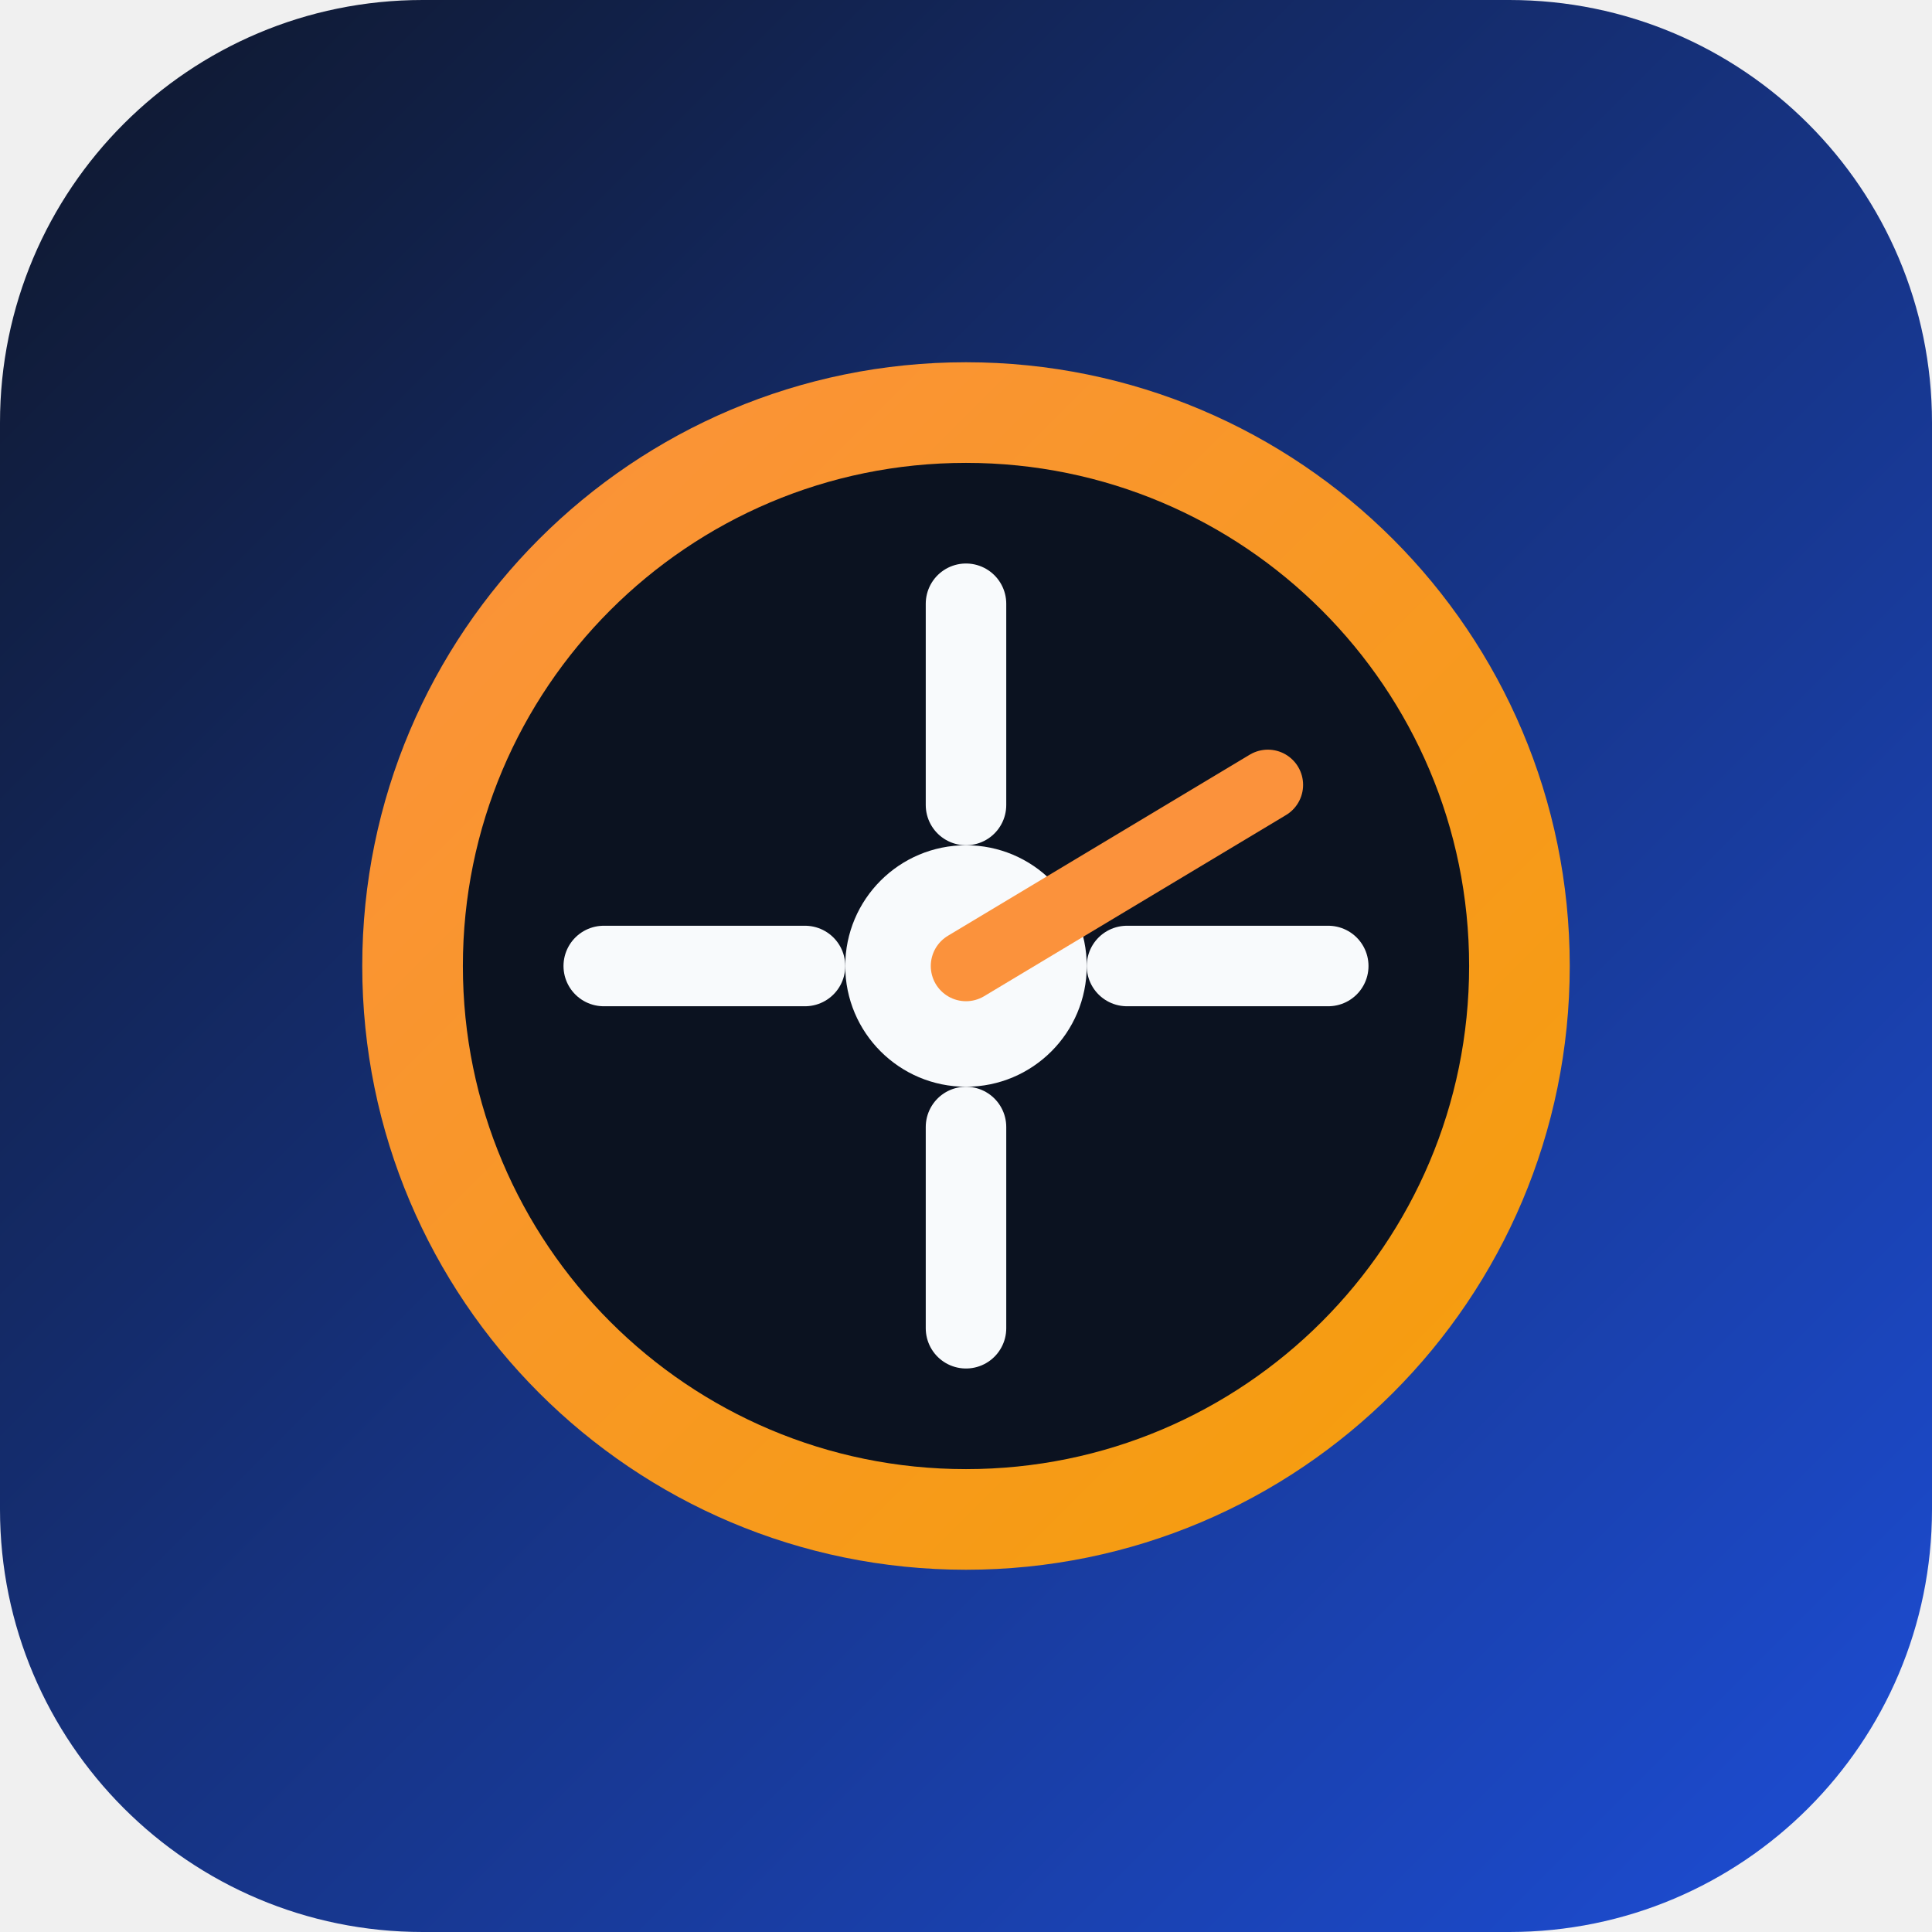
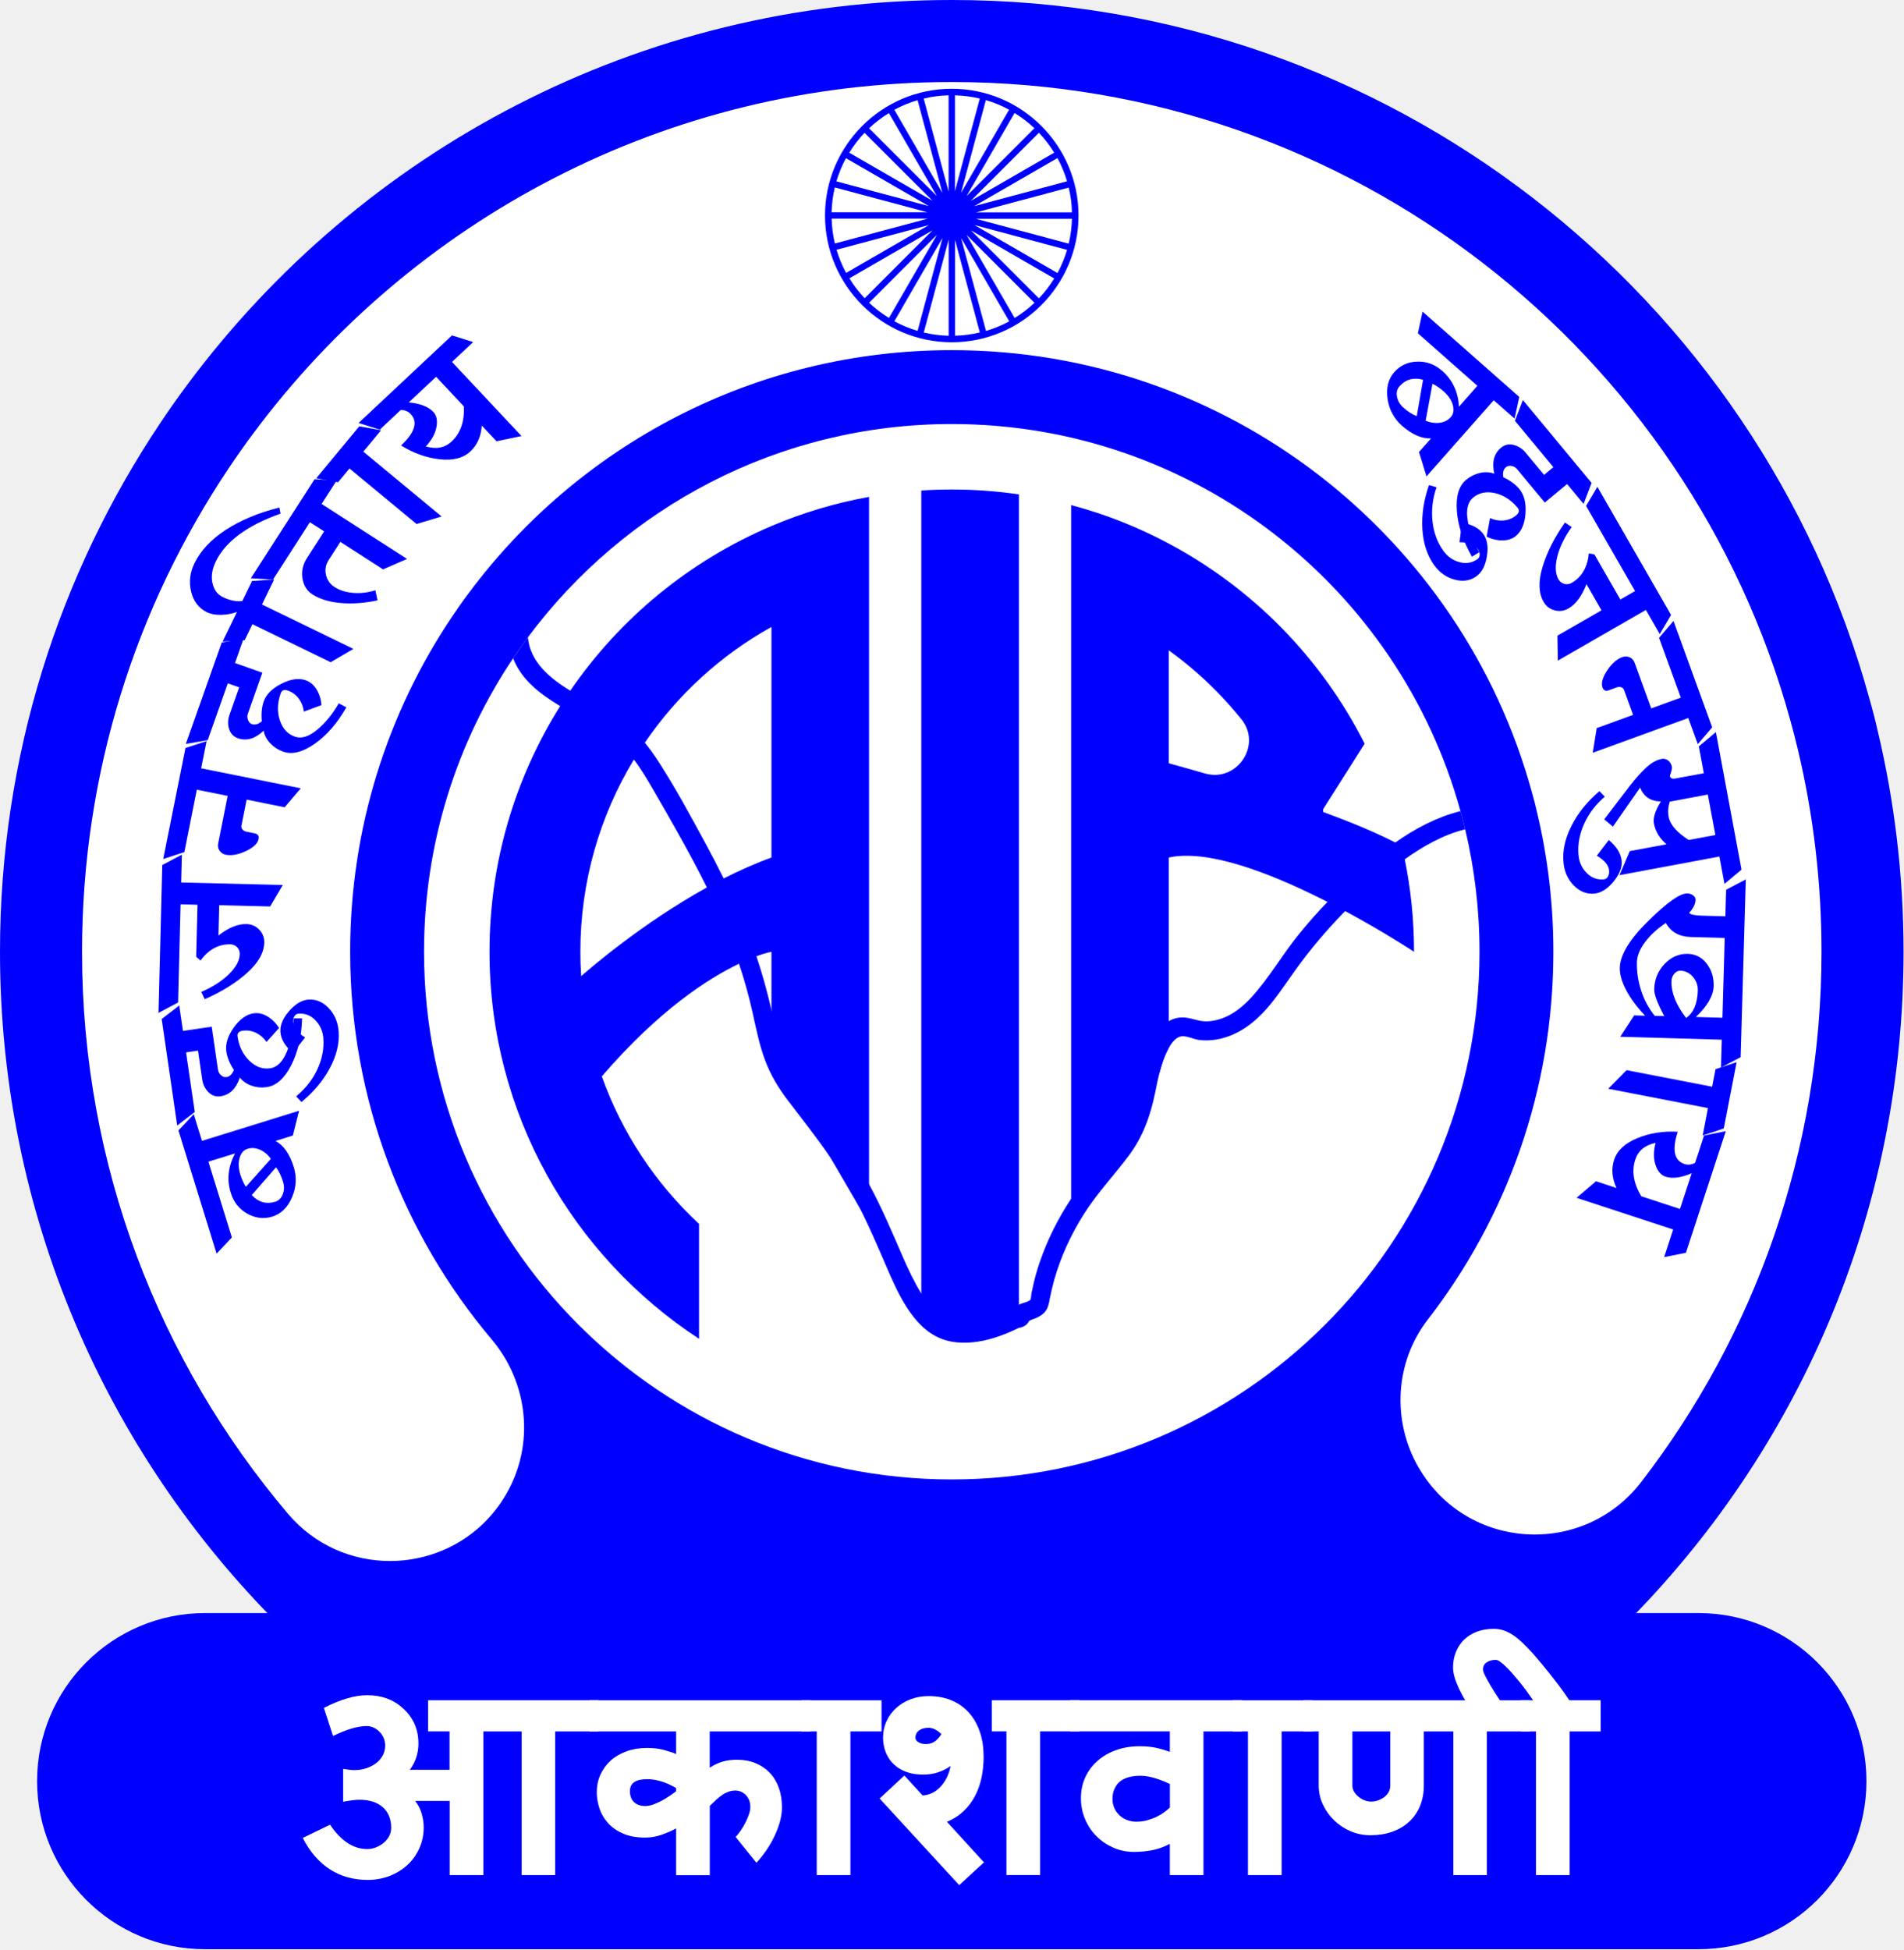
- <svg xmlns="http://www.w3.org/2000/svg" viewBox="0 0 192 192">
+ <svg xmlns="http://www.w3.org/2000/svg" id="Layer_2" data-name="Layer 2" viewBox="0 0 299.16 306.34">
  <defs>
-     <linearGradient id="bg" x1="0" y1="0" x2="1" y2="1">
-       <stop offset="0%" stop-color="#0f172a" />
-       <stop offset="100%" stop-color="#1d4ed8" />
-     </linearGradient>
-     <linearGradient id="dial" x1="0" y1="0" x2="1" y2="1">
-       <stop offset="0%" stop-color="#fb923c" />
-       <stop offset="100%" stop-color="#f59e0b" />
-     </linearGradient>
+     <style>
+       .cls-1 {
+         fill: #fff;
+       }
+ 
+       .cls-1, .cls-2 {
+         stroke-width: 0px;
+       }
+ 
+       .cls-2 {
+         fill: blue;
+       }
+     </style>
  </defs>
-   <rect width="192" height="192" rx="42" fill="url(#bg)" />
-   <circle cx="96" cy="96" r="55" fill="#0b1220" stroke="url(#dial)" stroke-width="10" />
-   <circle cx="96" cy="96" r="12" fill="#f8fafc" />
-   <path d="M60 96h20M112 96h20M96 60v20M96 112v20" stroke="#f8fafc" stroke-width="8" stroke-linecap="round" />
-   <path d="M96 96l30-18" stroke="#fb923c" stroke-width="7" stroke-linecap="round" />
+   <g id="Layer_1-2" data-name="Layer 1">
+     <g>
+       <rect class="cls-2" x="5.83" y="253.51" width="287.5" height="52.83" rx="26.41" ry="26.41" />
+       <path class="cls-2" d="m299.16,149.58c0,82.6-66.96,149.56-149.58,149.56S0,232.18,0,149.58c0-30.8,9.31-59.41,25.25-83.19,1.35-2.02,2.74-4,4.2-5.95C56.7,23.77,100.36,0,149.58,0c68.8,0,126.77,46.46,144.19,109.71.49,1.71.94,3.43,1.33,5.16,2.65,11.15,4.06,22.76,4.06,34.72Z" />
+       <path class="cls-1" d="m232.52,149.58c0,45.8-37.13,82.93-82.94,82.93s-82.94-37.13-82.94-82.93c0-17.08,5.16-32.94,14-46.13.75-1.12,1.52-2.22,2.33-3.3,15.11-20.33,39.32-33.51,66.61-33.51,38.15,0,70.29,25.76,79.95,60.83.27.95.52,1.9.74,2.86,1.47,6.18,2.25,12.62,2.25,19.25Z" />
+       <g>
+         <g>
+           <path class="cls-2" d="m220.77,135.04c-.14-.7-.29-1.39-.45-2.08-.33-.18-.68-.37-1.03-.55-3.18-1.63-7.17-3.27-11.34-4.8v-.44c2.36-3.72,4.17-6.57,6.52-10.29-3.38-6.7-7.77-12.8-12.96-18.11-5.2-5.31-11.21-9.82-17.82-13.34-4.82-2.58-9.96-4.62-15.35-6.05v112.97l13.94-23.94c.14-.55.3-1.1.49-1.64.19-.53.5-1.34.92-2.08v-29.92c6.02-1.33,15.56,2.31,23.64,6.32h.01c.43.21.87.43,1.29.65.96.48,1.89.97,2.78,1.45,6.23,3.35,10.82,6.39,10.82,6.39,0-4.98-.5-9.84-1.46-14.54Zm-31.43-13.49c-1.01-.3-1.92-.56-2.7-.77-1.85-.53-2.95-.82-2.95-.82v-17.75c3.12,2.25,6.01,4.79,8.62,7.61.44.46.86.94,1.28,1.42.42.48.84.97,1.24,1.47.1.1.18.21.27.32.1.13.2.26.29.39,2.75,4.07-1.17,9.56-6.05,8.13Z" />
+           <path class="cls-2" d="m160.13,77.7v129.63c-3.42.62-6.95.95-10.55.95-1.61,0-3.21-.07-4.79-.2V77.09c1.58-.11,3.18-.16,4.79-.16,3.58,0,7.11.26,10.55.77Z" />
+           <path class="cls-2" d="m121.24,82.67c-12.85,5.45-23.82,14.5-31.62,25.88-.55.79-1.08,1.6-1.59,2.42-7.03,11.19-11.1,24.43-11.1,38.61,0,25.46,13.1,47.86,32.93,60.83v-18.06c-6.81-6.32-12.1-14.25-15.28-23.19,9.02-10.47,16.78-15.42,21.56-17.7,1.07-.52,1.99-.89,2.74-1.18,1.52-.55,2.36-.7,2.36-.7v16.41l9.29,15.96,4.68,8.05,1.37,2.35v-114.26c-5.34.96-10.47,2.51-15.34,4.58Zm-7.51,55.39c-.89.46-1.78.93-2.64,1.41-10.31,5.71-18.62,12.94-19.75,13.94-.09-1.27-.13-2.54-.13-3.83,0-11.05,3.07-21.39,8.41-30.21.55-.9,1.12-1.78,1.72-2.65,5.1-7.5,11.93-13.76,19.9-18.19v36.24c-2.54.92-5.07,2.05-7.51,3.29Z" />
+         </g>
+         <g>
+           <path class="cls-2" d="m230.27,130.33c-3.43.85-6.58,2.64-9.45,4.68-.02.01-.03.02-.05.03-3.36,2.41-6.47,5.2-9.36,8.15-.12.11-.23.23-.34.34-2.73,2.82-5.27,5.83-7.56,9.03-2.23,3.11-4.27,6.46-7.44,8.72-1.44,1.03-3.14,1.8-4.89,2.09-.92.15-1.82.19-2.74.07-.87-.11-1.92-.68-2.77-.57-.8.1-1.47.91-1.98,1.82-.42.74-.73,1.55-.92,2.08-.19.54-.35,1.09-.49,1.64-.3,1.12-.52,2.25-.75,3.38-.76,3.65-1.91,6.88-4.17,9.89-2.3,3.07-4.93,5.83-6.99,9.09-2.04,3.23-3.66,6.71-4.69,10.39-.26.95-.49,1.91-.68,2.87-.14.75-.24,1.47-.73,2.09-.45.56-1.05.87-1.7,1.13-.23.09-.48.16-.7.27-.04.02-.07.04-.11.07h-.01c-.28.6-.94,1.03-1.61,1.09-.18.09-.37.18-.55.26-.56.27-1.13.51-1.71.74-1.08.43-2.19.78-3.33,1.02-2.2.44-4.54.52-6.66-.32-4.55-1.8-6.92-7.46-8.72-11.64-1.27-2.95-2.54-5.88-3.96-8.74-.77-1.56-1.6-3.11-2.49-4.62-.7-1.17-1.43-2.31-2.19-3.43-2.11-3.09-4.42-6.01-6.71-9.01-1.5-1.96-2.72-4.02-3.59-6.33-.89-2.39-1.39-4.91-1.94-7.4-.58-2.63-1.3-5.21-2.15-7.75-.77-2.33-1.66-4.62-2.65-6.88-.76-1.72-1.56-3.43-2.4-5.11-1.46-2.95-3.02-5.84-4.63-8.7-1.25-2.23-2.52-4.46-3.81-6.67-.94-1.62-1.89-3.24-3.03-4.73-.34-.45-.71-.89-1.09-1.31-2.67-2.94-6.8-4.85-10.5-7.09-3.22-1.95-6.1-4.15-7.39-7.52.75-1.12,1.52-2.22,2.33-3.3.3,3.84,3.44,6.45,6.65,8.4.8.49,1.61.94,2.38,1.36,2.32,1.25,4.65,2.49,6.7,4.17.97.79,1.84,1.68,2.64,2.64.78.96,1.5,1.97,2.17,3.01,2.65,4.09,4.98,8.44,7.31,12.72,1,1.85,1.98,3.72,2.91,5.61,1.28,2.58,2.47,5.2,3.56,7.87.58,1.44,1.11,2.89,1.59,4.35.93,2.78,1.7,5.59,2.36,8.46.09.39.18.79.27,1.18.51,2.34,1.04,4.74,2.05,6.94.99,2.19,2.45,4.1,3.95,5.96,3.03,3.76,5.84,7.64,8.25,11.82.28.49.55.97.82,1.47,2.02,3.73,3.65,7.6,5.34,11.5.85,1.94,1.75,3.87,2.87,5.67.08.13.16.25.24.38,1.07,1.65,2.31,3.42,4.27,4.05.33.1.66.18.99.23,1.09.18,2.21.09,3.31-.13.03,0,.05,0,.08-.01.38-.06.76-.15,1.13-.25,1-.27,1.99-.62,2.94-1.04.5-.22,1.01-.57,1.54-.81.24-.25.53-.47.84-.65.01,0,.01-.01.02-.01.48-.28,1.48-.38,1.82-.81.04-.05.1-.8.14-.99.11-.56.23-1.11.36-1.65.26-1.1.58-2.18.94-3.24,1.2-3.52,2.88-6.86,4.93-9.96.35-.54.72-1.07,1.1-1.59,2.32-3.19,5.28-5.97,7.18-9.45,1.77-3.24,1.93-7,2.97-10.48.66-2.23,1.96-5.17,4.1-6.39.81-.47,1.75-.69,2.82-.53,1.06.16,2.01.58,3.1.57.85-.01,1.68-.19,2.48-.48,1.84-.67,3.35-1.95,4.65-3.37,2.72-3,4.77-6.59,7.31-9.74,1.45-1.79,2.98-3.53,4.58-5.19,1.21-1.26,2.46-2.49,3.75-3.67,2.17-1.98,4.46-3.94,6.91-5.66,3.14-2.21,6.53-4.01,10.24-4.94.27.95.52,1.9.74,2.86Z" />
+           <path class="cls-2" d="m158.92,207.3s.01,0,.01.01v.02s0-.02-.01-.03Z" />
+           <path class="cls-2" d="m160.79,205.94h-.03s.02,0,.03,0Z" />
+         </g>
+       </g>
+       <g>
+         <path class="cls-1" d="m286.27,149.58c0,31.37-10.56,60.27-28.33,83.33-9.17,11.91-27.47,10.75-34.98-2.27h-.01c-4.24-7.34-3.73-16.56,1.45-23.26,12.37-15.98,19.73-36.03,19.73-57.8,0-7.56-.89-14.9-2.57-21.94-.25-1.1-.53-2.18-.84-3.26-11.01-39.98-47.65-69.35-91.14-69.35-31.11,0-58.71,15.03-75.93,38.2-.93,1.23-1.8,2.49-2.66,3.76-10.08,15.04-15.96,33.12-15.96,52.59,0,23.21,8.36,44.47,22.24,60.92,5.78,6.85,6.78,16.53,2.3,24.29-4,6.94-11.12,10.54-18.28,10.54-5.89,0-11.81-2.43-16.06-7.45-20.17-23.83-32.34-54.64-32.34-88.3,0-28.15,8.5-54.29,23.07-76.02,1.24-1.85,2.51-3.66,3.84-5.44C64.7,34.61,104.6,12.89,149.58,12.89c62.87,0,115.84,42.46,131.77,100.25.44,1.57.85,3.14,1.22,4.72,2.42,10.18,3.7,20.8,3.7,31.72Z" />
+         <path class="cls-2" d="m149.58,13.95c-10.98,0-19.92,8.94-19.92,19.92s8.94,19.92,19.92,19.92,19.92-8.93,19.92-19.92-8.94-19.92-19.92-19.92Zm3,17.61l10.7-10.7c.91.96,1.71,2.01,2.4,3.13l-13.1,7.57Zm13.62-6.71c.62,1.15,1.12,2.37,1.5,3.64l-14.58,3.9,13.07-7.55Zm-14.29,5.96l7.54-13.05c1.12.69,2.17,1.49,3.12,2.39l-10.66,10.66Zm-.87-.49l3.9-14.59c1.28.38,2.5.88,3.65,1.51l-7.55,13.08Zm-.96-.27v-15.07c1.34.04,2.64.21,3.9.51l-3.9,14.56Zm-1,.05l-3.91-14.61c1.26-.3,2.57-.48,3.91-.51v15.13Zm-.97.23l-7.55-13.08c1.15-.63,2.37-1.13,3.65-1.51l3.9,14.59Zm-.86.5l-10.67-10.67c.95-.9,2-1.7,3.12-2.39l7.55,13.07Zm-.7.72l-13.08-7.55c.69-1.13,1.5-2.18,2.4-3.13l10.68,10.68Zm-.52.85l-14.58-3.9c.38-1.27.88-2.5,1.5-3.64l13.07,7.55Zm-.26.96h-15.08c.04-1.34.21-2.64.51-3.9l14.56,3.9Zm.04,1l-14.6,3.91c-.3-1.26-.48-2.57-.51-3.91h15.11Zm.23.98l-13.07,7.55c-.62-1.15-1.12-2.37-1.5-3.64l14.57-3.9Zm.5.87l-10.65,10.66c-.9-.95-1.71-2-2.4-3.13l13.05-7.54Zm.72.69l-7.55,13.07c-1.12-.69-2.17-1.49-3.12-2.39l10.67-10.68Zm.86.51l-3.91,14.59c-1.28-.38-2.5-.88-3.65-1.51l7.56-13.09Zm.97.24v15.12c-1.34-.04-2.65-.21-3.91-.51l3.91-14.6Zm1,.04l3.9,14.56c-1.26.3-2.56.48-3.9.51v-15.07Zm.96-.28l7.56,13.09c-1.15.63-2.37,1.13-3.65,1.51l-3.91-14.59Zm.85-.51l10.68,10.69c-.95.9-2,1.7-3.12,2.39l-7.56-13.08Zm.73-.68l13.05,7.54c-.69,1.12-1.49,2.17-2.4,3.13l-10.66-10.66Zm.5-.86l14.57,3.91c-.38,1.27-.88,2.5-1.5,3.64l-13.07-7.55Zm.22-.98h15.12c-.04,1.34-.21,2.65-.51,3.91l-14.6-3.91Zm.04-1l14.57-3.9c.3,1.26.48,2.56.51,3.9h-15.08Z" />
+         <g>
+           <path class="cls-2" d="m30.45,175.12l1.29,4.18,15.26-4.73-.98,3.89-2.72.85c1.28.7,2.23,2.07,2.86,4.09.5,1.61.41,3.21-.28,4.79-.68,1.58-1.71,2.59-3.08,3.01-1.34.42-2.65.26-3.94-.46-1.28-.72-2.15-1.82-2.6-3.28-.64-2.06-.41-4.12.67-6.18l-4.18,1.29,3.69,11.91-2.4,2.54-6-19.36,2.4-2.54Zm12.12,6.99c-.52-.69-1.11-1.17-1.76-1.44-.66-.27-1.29-.32-1.91-.12s-1.04.67-1.25,1.44c-.22.77-.18,1.64.12,2.61.22.73.52,1.37.87,1.92l3.93-4.4Zm.81,1.34l-3.82,4.37c.53.57,1.11.93,1.73,1.11.62.17,1.28.15,1.98-.07.54-.17.94-.56,1.17-1.19.24-.62.25-1.28.03-1.97-.29-.92-.65-1.67-1.09-2.25Z" />
+           <path class="cls-2" d="m28.17,158.03l.58,3.99,4.52-.66.99,6.77c.05.33.2.61.47.85.27.24.55.34.85.3.51-.08.91-.45,1.18-1.13-.66-.98-1.05-1.95-1.19-2.9-.17-1.17.22-2.42,1.16-3.75.95-1.33,2-2.09,3.15-2.25.69-.1,1.39.05,2.1.46.71.41,1.34,1.02,1.88,1.84l-1.98,2.21c-.41-.62-.95-1.09-1.62-1.43-.67-.33-1.37-.44-2.1-.34-.63.09-.9.39-.83.89.23,1.58.85,2.85,1.85,3.82,1,.97,2.1,1.37,3.3,1.19,1.07-.16,1.92-1,2.57-2.54.65-1.54,1.01-3.3,1.09-5.3h1.34c-.09,2.87-.67,5.33-1.73,7.39-1.06,2.06-2.33,3.19-3.81,3.41-.83.12-1.63.05-2.4-.22-.78-.27-1.39-.69-1.85-1.28-.58,1.75-1.59,2.73-3.03,2.94-.73.11-1.36-.11-1.9-.64-.54-.54-.87-1.22-.99-2.05l-.65-4.48-1.88.27,1.37,9.37-2.76,2.13-2.44-16.74,2.76-2.13Z" />
+           <path class="cls-2" d="m47.37,173.19l-.83-.89c1.45-1.19,2.56-2.6,3.32-4.22.76-1.63,1.08-3.25.96-4.87-.08-1.12-.5-2.08-1.24-2.85-.74-.78-1.63-1.13-2.67-1.05-.28.02-.5.16-.66.42s-.22.59-.19.98c.06.82.69,1.6,1.89,2.34l-1.92,2.43c-1.22-1.05-1.88-2.15-1.96-3.29-.08-1.05.37-2.14,1.35-3.27.98-1.13,1.99-1.74,3.04-1.82,1.2-.09,2.27.36,3.2,1.34.93.98,1.45,2.2,1.56,3.65.14,1.86-.32,3.78-1.37,5.75-1.05,1.98-2.54,3.76-4.48,5.36Z" />
+           <path class="cls-2" d="m34.45,142.27l-.12,4.75c.79-.61,1.55-1.07,2.29-1.37.74-.3,1.45-.44,2.13-.42.78.02,1.45.31,1.99.88.54.56.8,1.25.79,2.04-.04,1.58-.94,3.17-2.7,4.75-1.76,1.58-3.98,2.96-6.66,4.14l-.54-1.15c1.78-.77,3.23-1.69,4.34-2.78,1.11-1.09,1.68-2.14,1.71-3.15.01-.42-.12-.78-.4-1.08-.28-.3-.64-.46-1.08-.47-.91-.02-1.76.18-2.54.6-.79.42-1.5,1.07-2.16,1.94l-.67-.59.21-8.17-2.66-.07-.39,15.43-3.08,1.63.59-23.23,3.08-1.63-.11,4.37,15.97.4-1.99,3.37-7.98-.2Z" />
+           <path class="cls-2" d="m32.47,116.46l-.86,4.29,15.66,3.14-2.54,2.98-5.97-1.2-.82,4.1c-.04.21.01.41.16.59.15.18.36.29.62.35l1.31.26c.5.1.7.4.6.9-.14.7-.8,1.33-2,1.89-1.19.56-2.24.75-3.15.57-.41-.08-.73-.29-.97-.63-.24-.34-.31-.72-.22-1.16l1.49-7.46-4.85-.97-1.96,9.81-3.32,1.08,3.5-17.45,3.32-1.08Z" />
+           <path class="cls-2" d="m38.27,100.4l-1.34,3.8,4.3,1.52-2.28,6.45c-.11.31-.1.64.02.97.12.34.33.56.61.66.49.17,1.01.02,1.57-.45-.12-1.17-.02-2.21.3-3.12.39-1.11,1.32-2.04,2.78-2.78,1.46-.74,2.74-.92,3.84-.53.66.23,1.21.7,1.65,1.39.44.69.71,1.53.81,2.5l-2.79,1.03c-.07-.74-.33-1.41-.77-2.02-.44-.61-1-1.03-1.7-1.28-.6-.21-.98-.08-1.15.4-.53,1.5-.58,2.92-.15,4.24.43,1.32,1.22,2.19,2.37,2.59,1.02.36,2.17.01,3.46-1.05,1.29-1.06,2.43-2.45,3.44-4.18l1.19.62c-1.42,2.5-3.08,4.41-4.97,5.73-1.89,1.33-3.55,1.74-4.96,1.24-.79-.28-1.46-.72-2.03-1.31-.56-.59-.91-1.26-1.04-1.99-1.33,1.28-2.68,1.67-4.05,1.19-.69-.25-1.15-.73-1.38-1.46-.23-.73-.2-1.48.08-2.27l1.51-4.27-1.79-.63-3.16,8.93-3.44.6,5.65-15.95,3.44-.6Z" />
+           <path class="cls-2" d="m43.08,91.07l-1.91,3.93,14.37,6.98-3.57,2.09-12.3-5.97-1.22,2.51-3.47.22,2.26-4.65c-.78.28-1.62.43-2.5.45-.88.02-1.62-.12-2.21-.41-1.29-.63-2.12-1.7-2.49-3.22-.37-1.52-.2-3.01.52-4.48.96-1.98,2.6-3.73,4.91-5.24,2.31-1.51,5.12-2.68,8.43-3.52l.19.96c-2.62.93-4.78,2.01-6.48,3.27s-2.94,2.67-3.7,4.26c-.58,1.2-.76,2.32-.52,3.38.23,1.06.77,1.79,1.61,2.2,1.08.53,2.11.74,3.08.63l1.53-3.15,3.47-.24Z" />
+           <path class="cls-2" d="m52.91,75.52l-2.37,3.68,13.43,8.64-3.77,1.64-6.71-4.32-1.85,2.88c-.46.71-.6,1.48-.41,2.3s.63,1.46,1.32,1.9c.83.54,1.82.85,2.97.94,1.15.09,2.31-.05,3.47-.41l.34,1.58c-2.03.44-3.96.58-5.78.42-1.82-.16-3.31-.62-4.46-1.36-.86-.56-1.38-1.39-1.56-2.51s.06-2.19.73-3.23l2.68-4.16-2.24-1.44-5.8,9.02-3.48-.21,10.02-15.57,3.48.21Z" />
+           <path class="cls-2" d="m59.89,67.61l-2.79,3.37,12.3,10.19-3.94,1.18-10.54-8.73-1.79,2.17-3.44-.62,6.77-8.17,3.43.62Z" />
+           <path class="cls-2" d="m75.72,66.86c-.11,1.7-.71,3.06-1.8,4.09-1.12,1.05-2.72,1.46-4.81,1.23-2.09-.23-4.12-.95-6.08-2.17,1.09-1.02,1.76-1.95,2.01-2.77.25-.83.08-1.55-.51-2.18-.38-.41-.9-.62-1.54-.64l-3.3,3.1-3.33-1.05,14.67-13.76,3.33,1.05-3.33,3.12,10.93,11.65-3.93.82-2.32-2.47Zm-7.18-7.65l-4.3,4.03c1.8.17,3.08.67,3.85,1.49.53.56.7,1.36.5,2.4-.19,1.03-.75,2.04-1.67,3.03.82.24,1.56.3,2.24.17.68-.13,1.28-.45,1.82-.95,1.39-1.3,2.03-3.14,1.92-5.51l-4.37-4.66Z" />
+         </g>
+         <g>
+           <path class="cls-2" d="m238.04,65.79l-3.28-2.89-10.57,11.97-1.18-3.83,1.89-2.14c-1.46.06-2.98-.6-4.57-2-1.26-1.12-2.02-2.53-2.26-4.24-.24-1.71.11-3.1,1.06-4.18.93-1.05,2.13-1.61,3.6-1.65,1.47-.05,2.78.44,3.93,1.45,1.62,1.43,2.5,3.3,2.64,5.63l2.89-3.28-9.35-8.25.73-3.41,15.2,13.41-.73,3.41Zm-15.38-.39l.99-5.72c-.75-.2-1.43-.22-2.05-.05-.62.17-1.17.54-1.66,1.09-.38.43-.51.97-.38,1.63.12.66.45,1.22.99,1.7.72.64,1.42,1.09,2.1,1.35Zm1.39.72c.8.32,1.55.42,2.26.32.7-.11,1.27-.4,1.7-.89.43-.48.53-1.11.32-1.89-.21-.77-.7-1.49-1.46-2.17-.57-.5-1.15-.9-1.74-1.18l-1.07,5.8Z" />
+           <path class="cls-2" d="m248.86,79.17l-2.57-3.1-3.51,2.91-4.37-5.27c-.21-.25-.49-.41-.85-.48-.35-.07-.65,0-.88.19-.4.33-.54.86-.42,1.58,1.07.5,1.91,1.11,2.53,1.86.75.91,1.07,2.18.96,3.81-.11,1.63-.62,2.82-1.51,3.56-.54.44-1.22.68-2.04.7-.82.02-1.68-.17-2.56-.59l.54-2.92c.67.31,1.38.44,2.12.38.74-.07,1.4-.33,1.97-.8.49-.4.57-.8.25-1.19-1.02-1.23-2.21-2-3.56-2.31-1.36-.31-2.51-.07-3.44.7-.83.69-1.12,1.86-.87,3.5s.85,3.34,1.83,5.09l-1.15.7c-1.41-2.5-2.2-4.9-2.37-7.21-.17-2.31.33-3.94,1.48-4.89.64-.53,1.37-.89,2.17-1.07.8-.18,1.55-.13,2.24.13-.42-1.79-.06-3.16,1.06-4.09.57-.47,1.22-.62,1.96-.44.74.18,1.38.59,1.91,1.23l2.89,3.48,1.46-1.21-6.04-7.29,1.25-3.26,10.8,13.03-1.25,3.26Z" />
+           <path class="cls-2" d="m224.6,76.24l1.17.33c-.62,1.77-.83,3.55-.64,5.33.19,1.79.76,3.34,1.71,4.66.66.92,1.5,1.51,2.54,1.79,1.04.28,1.98.11,2.83-.49.23-.16.34-.4.34-.7,0-.3-.11-.62-.34-.93-.48-.67-1.42-1.01-2.83-1.01l.37-3.07c1.59.26,2.72.86,3.38,1.79.61.86.8,2.02.55,3.5-.24,1.48-.79,2.52-1.65,3.13-.98.7-2.12.88-3.43.52-1.3-.35-2.38-1.12-3.23-2.31-1.08-1.52-1.69-3.39-1.83-5.62-.13-2.24.21-4.54,1.04-6.91Z" />
+           <path class="cls-2" d="m251.7,95.92l-2.37-4.12c-.35.94-.77,1.72-1.24,2.36-.47.64-1.01,1.13-1.6,1.47-.68.39-1.4.49-2.16.29-.76-.2-1.34-.65-1.74-1.34-.79-1.37-.85-3.19-.17-5.46.68-2.27,1.85-4.6,3.53-7l1.06.71c-1.12,1.58-1.88,3.12-2.26,4.63-.38,1.51-.32,2.7.18,3.58.21.36.51.6.91.72.4.12.79.06,1.17-.16.79-.45,1.41-1.07,1.86-1.84.45-.77.73-1.7.83-2.78l.88.15,4.08,7.09,2.31-1.33-7.7-13.38,1.78-3,11.58,20.14-1.78,3-2.18-3.79-13.84,7.96-.06-3.92,6.92-3.98Z" />
+           <path class="cls-2" d="m266.83,116.95l-1.5-4.11-15.01,5.46.62-3.87,5.72-2.08-1.43-3.93c-.07-.2-.22-.34-.44-.41-.22-.08-.46-.07-.71.02l-1.25.46c-.48.17-.8.02-.98-.45-.24-.67,0-1.55.72-2.65.73-1.1,1.52-1.81,2.39-2.12.39-.14.78-.13,1.16.03.38.17.64.46.79.88l2.6,7.15,4.65-1.69-3.42-9.4,2.27-2.65,6.08,16.72-2.27,2.65Z" />
+           <path class="cls-2" d="m261.89,132.67c-1.08-.93-1.73-2.02-1.96-3.27-.16-.85.21-2,1.1-3.45-.8,0-1.47-.19-2.02-.55-.54-.36-.96-.9-1.25-1.62l-4.27,6.13-1.37-1.14,4.04-5.28c.83-1.08,1.67-2.02,2.51-2.81s1.68-1.26,2.5-1.41c.37-.07.71.02,1.02.27.3.25.49.58.57.98.04.24-.06.71-.32,1.41.07.37.35.51.85.42l4.49-.83-.79-4.22,2.68-2.24,4.03,21.61-2.68,2.24-.8-4.3-15.7,2.93,1.62-3.78,5.76-1.07Zm7.7-1.44l-1.19-6.36-5.98,1.12c-.26.8-.32,1.59-.17,2.39.23,1.23,1.28,2.44,3.15,3.63l4.19-.78Z" />
+           <path class="cls-2" d="m251.37,124.33l.84.88c-1.43,1.21-2.51,2.64-3.25,4.28-.73,1.64-1.03,3.27-.88,4.88.1,1.12.53,2.07,1.29,2.83s1.65,1.1,2.69,1c.28-.02.49-.17.65-.43.15-.26.21-.59.18-.98-.08-.82-.72-1.59-1.93-2.31l1.88-2.46c1.24,1.03,1.91,2.12,2.02,3.25.1,1.05-.33,2.15-1.29,3.3-.96,1.15-1.96,1.77-3.01,1.87-1.2.11-2.27-.32-3.22-1.28-.95-.96-1.49-2.17-1.62-3.62-.17-1.86.25-3.78,1.27-5.78,1.01-2,2.48-3.81,4.39-5.43Z" />
+           <path class="cls-2" d="m258.53,159.61c-1.3-1.38-2.3-2.73-2.98-4.04s-1.01-2.48-.98-3.49c.06-2.03,1.56-4.49,4.51-7.38,2.95-2.9,4.98-4.33,6.1-4.29.34.01.65.11.91.31.27.2.4.42.39.68-.02.67-.36,1.36-1.01,2.06.18.26.81.4,1.89.44l3.8.11.12-4.18,3.09-1.62-.81,27.94-3.09,1.62.13-4.37-15.96-.46,2.19-3.36,1.71.05Zm3.04.09c-1.08-2.01-1.61-3.42-1.59-4.23.04-1.56.59-2.88,1.63-3.98,1.04-1.09,2.26-1.62,3.67-1.58,1.22.04,2.2.55,2.96,1.55.76,1,1.12,2.17,1.08,3.51-.04,1.52-.98,3.14-2.8,4.86l4.18.12.36-12.54-5.32-.15c-1.84-.05-3.15-.79-3.93-2.21-1.34.89-2.43,1.89-3.26,3-.83,1.11-1.26,2.16-1.29,3.15-.04,1.48.18,2.97.66,4.46.48,1.49,1.2,2.82,2.14,3.99l1.52.04Zm3.42.29c1.17-.82,1.78-2.26,1.84-4.32.02-.82-.24-1.54-.78-2.16s-1.21-.94-1.98-.96c-.34,0-.65.15-.94.48-.28.33-.43.72-.44,1.19-.05,1.79.72,3.71,2.31,5.77Z" />
+           <path class="cls-2" d="m267.6,178.44l.83-4.29-15.68-3.04,2.89-2.92,13.44,2.6.54-2.76,3.31-1.1-2.02,10.42-3.31,1.1Z" />
+           <path class="cls-2" d="m254.06,186.72c-.72-1.54-.85-3.03-.38-4.45.48-1.46,1.69-2.59,3.63-3.39s4.07-1.14,6.37-1.01c-.47,1.42-.61,2.55-.43,3.4.18.84.67,1.4,1.49,1.67.53.17,1.08.12,1.66-.18l1.41-4.3,3.42-.68-6.27,19.11-3.42.68,1.42-4.34-15.18-4.98,3.05-2.6,3.22,1.06Zm9.97,3.27l1.84-5.6c-1.66.71-3.03.89-4.1.54-.73-.24-1.26-.86-1.59-1.86-.33-1-.32-2.15.01-3.46-.83.18-1.52.49-2.05.93-.53.44-.91,1.01-1.14,1.71-.59,1.81-.27,3.73.95,5.76l6.07,1.99Z" />
+         </g>
+       </g>
+       <g>
+         <path class="cls-1" d="m94.08,272.11h-6.83v22.58h-5.27v-22.58h-6.02v22.58h-5.29v-11.66h-5.43c.46.58.8,1.24,1.02,1.98.22.74.33,1.46.33,2.16,0,1.18-.23,2.28-.68,3.29-.45,1.01-1.07,1.89-1.86,2.62s-1.72,1.31-2.8,1.74c-1.08.42-2.24.63-3.49.63-1.07,0-2.09-.13-3.07-.4-.98-.26-1.9-.67-2.76-1.21-.86-.54-1.66-1.23-2.39-2.06-.74-.83-1.39-1.81-1.96-2.93l4.29-2.08c1.71,2.55,3.66,3.83,5.85,3.83.47,0,.93-.09,1.38-.27.45-.18.85-.42,1.21-.72.35-.3.64-.65.85-1.05.21-.4.32-.83.32-1.29,0-.71-.12-1.34-.35-1.89-.24-.55-.57-1.02-1.01-1.39s-.96-.66-1.57-.85c-.61-.19-1.29-.29-2.04-.29-.26,0-.6.02-1.02.07-.42.05-.94.13-1.56.24v-5.16c.42.07.76.12,1.04.15.28.03.52.04.73.04.64,0,1.25-.09,1.83-.28.58-.19,1.1-.45,1.54-.78.44-.33.8-.74,1.06-1.21s.4-1,.4-1.58c0-.43-.08-.83-.24-1.2-.16-.37-.37-.69-.65-.97-.27-.28-.58-.5-.93-.66-.35-.16-.72-.24-1.1-.24-.68,0-1.46.13-2.33.38-.87.26-1.85.65-2.94,1.18l-1.44-4.41c2.59-1.33,4.86-2,6.81-2,2.26,0,4.14.69,5.64,2.08,1.61,1.46,2.41,3.3,2.41,5.52,0,1.51-.45,2.89-1.35,4.12h6.24v-6.04h-3.37v-4.89h26.77v4.89Z" />
+         <path class="cls-1" d="m127.42,267.22v4.89h-15.88v5.7c.69-.44,1.38-.76,2.05-.96.67-.19,1.41-.29,2.22-.29,1.08,0,2.06.18,2.93.54.87.36,1.62.87,2.24,1.52.62.65,1.09,1.44,1.42,2.36.33.92.49,1.95.49,3.09,0,.72-.11,1.47-.32,2.24-.22.77-.51,1.54-.87,2.3-.37.76-.79,1.5-1.28,2.21-.49.71-1,1.35-1.54,1.94l-3.27-4.06c.28-.29.56-.64.83-1.05.28-.41.52-.83.74-1.26s.39-.85.53-1.27.21-.78.21-1.1c0-.49-.08-.89-.24-1.23-.16-.33-.36-.6-.6-.81-.24-.21-.5-.36-.76-.45-.26-.09-.5-.13-.71-.13-.39,0-.75.06-1.09.18s-.67.28-.99.5c-.32.21-.64.47-.97.77-.33.3-.66.62-1.01.97v10.89h-5.29v-7.35c-.67.36-1.42.69-2.27.99-.85.3-1.7.45-2.56.45-1.42,0-2.61-.22-3.59-.67-.98-.44-1.77-1.01-2.36-1.7-.6-.69-1.03-1.45-1.29-2.28-.26-.83-.4-1.64-.4-2.44,0-1.03.19-1.97.58-2.82.39-.85.93-1.59,1.62-2.21s1.53-1.1,2.5-1.45c.97-.35,2.04-.52,3.21-.52.97,0,1.83.1,2.59.3s1.41.42,1.97.66v-3.56h-13.63v-4.89h34.8Zm-21.17,13.78c-.24-.12-.51-.27-.82-.43-.31-.16-.66-.31-1.04-.45-.38-.14-.8-.26-1.25-.35-.45-.1-.93-.15-1.45-.15-1.79,0-2.69.62-2.69,1.85,0,.79.22,1.38.67,1.78.44.4,1.03.59,1.75.59.39,0,.8-.08,1.24-.24s.87-.35,1.3-.58.84-.48,1.24-.75.75-.52,1.05-.76v-.52Z" />
+         <path class="cls-1" d="m138.54,272.11h-4.89v22.58h-5.29v-22.58h-2.39v-4.89h12.57v4.89Z" />
+         <path class="cls-1" d="m154.59,276.06c0,1.12-.11,2.21-.32,3.26-.22,1.05-.56,2.02-1.02,2.91s-1.06,1.69-1.79,2.39c-.73.7-1.61,1.27-2.63,1.7l5.81,6.37-3.89,3.58-12.51-13.61,3.89-3.62,2.87,3.14c.53-.03,1.03-.16,1.5-.39.47-.23.9-.55,1.29-.96.39-.41.72-.89,1-1.45.28-.56.48-1.17.6-1.83-.6.43-1.26.76-2,1-.74.24-1.5.35-2.29.35-1.05,0-1.97-.15-2.76-.46-.78-.3-1.44-.72-1.97-1.26-.53-.53-.92-1.15-1.19-1.85-.26-.7-.4-1.45-.4-2.24,0-.94.19-1.81.56-2.61.37-.8.88-1.49,1.53-2.07.65-.58,1.4-1.04,2.27-1.36.87-.33,1.8-.49,2.8-.49,1.35,0,2.55.23,3.62.68,1.07.45,1.97,1.09,2.72,1.93.74.83,1.31,1.83,1.71,3,.4,1.17.59,2.46.59,3.89Zm-9.1-1.96c.19,0,.4-.02.6-.06.21-.04.42-.12.62-.23.21-.11.42-.27.62-.48.21-.21.42-.47.62-.79-.31-.3-.63-.55-.97-.73-.34-.18-.69-.27-1.05-.27-.61,0-1.11.14-1.49.42-.38.28-.57.66-.57,1.14,0,.29.16.53.49.72.33.19.7.28,1.11.28Zm24.15-2h-6.18v22.58h-5.29v-22.58h-2.29v-4.89h13.76v4.89Z" />
+         <path class="cls-1" d="m195.2,272.11h-6.06v22.58h-5.29v-4.91c-.92.49-1.84.82-2.77,1s-1.87.27-2.83.27c-1.17,0-2.26-.22-3.28-.67s-1.91-1.05-2.66-1.81c-.76-.76-1.35-1.66-1.78-2.68s-.65-2.12-.65-3.29.23-2.31.7-3.31c.46-1,1.11-1.86,1.94-2.58s1.8-1.28,2.94-1.68c1.13-.4,2.36-.59,3.69-.59.99,0,1.87.09,2.64.27.78.18,1.46.39,2.06.62v-3.23h-15.67v-4.89h27.02v4.89Zm-11.34,8.26c-.32-.15-.67-.3-1.05-.46-.38-.15-.77-.29-1.18-.42-.4-.12-.81-.23-1.21-.3s-.78-.11-1.14-.11c-.68,0-1.26.06-1.75.19-.49.12-.89.29-1.22.5-.33.21-.59.45-.78.72-.19.27-.34.54-.45.81s-.17.53-.2.79c-.03.26-.04.48-.04.68,0,.5.1.96.29,1.39.19.43.46.8.79,1.12s.73.57,1.19.75.95.27,1.48.27c.64,0,1.24-.08,1.8-.25.56-.17,1.07-.36,1.52-.59.45-.23.84-.47,1.17-.73.33-.26.59-.48.78-.66v-3.71Z" />
+         <path class="cls-1" d="m206.31,272.11h-4.89v22.58h-5.29v-22.58h-2.39v-4.89h12.57v4.89Z" />
+         <path class="cls-1" d="m240.45,272.11h-6.77v22.58h-5.27v-22.58h-4.64v8.49c0,1.19-.2,2.27-.6,3.24-.4.96-.97,1.79-1.71,2.47-.74.68-1.62,1.2-2.65,1.57-1.03.37-2.18.55-3.44.55-1.1,0-2.13-.21-3.11-.63-.98-.42-1.84-.99-2.58-1.71-.74-.71-1.33-1.54-1.77-2.49-.44-.94-.66-1.94-.66-3v-8.49h-2.39v-4.89h35.59v4.89Zm-21.96,0h-5.95v8.49c0,.36.09.69.28,1,.19.31.42.57.71.8.28.23.6.41.94.54.34.13.67.2.99.2.76,0,1.47-.24,2.12-.73.61-.49.92-1.09.92-1.81v-8.49Z" />
+         <path class="cls-1" d="m251.56,272.11h-4.87v22.58h-5.29v-22.58h-2.41v-4.89h1.96c-.32-.47-.67-.96-1.04-1.47-.38-.51-.75-.99-1.13-1.46-.38-.46-.76-.91-1.12-1.32-.37-.42-.71-.78-1.04-1.09s-.62-.56-.88-.74c-.26-.18-.48-.27-.65-.27-.58,0-1.06.13-1.45.4s-.57.64-.57,1.12c0,.54.96,2.27,2.87,5.18l-3.85,2.48c-2.48-3.57-3.73-6.22-3.73-7.97,0-.89.15-1.7.45-2.45s.73-1.38,1.28-1.93c.56-.54,1.23-.96,2.02-1.26.79-.3,1.68-.45,2.66-.45.57,0,1.1.09,1.6.26s.99.43,1.48.76c.49.33.98.74,1.47,1.21.49.47,1.01,1.01,1.55,1.6.15.17.36.41.63.73s.58.68.92,1.09c.34.41.7.85,1.08,1.33.38.48.76.96,1.13,1.45.37.49.74.97,1.08,1.45.35.48.65.93.92,1.34h4.93v4.89Z" />
+       </g>
+     </g>
+   </g>
</svg>
